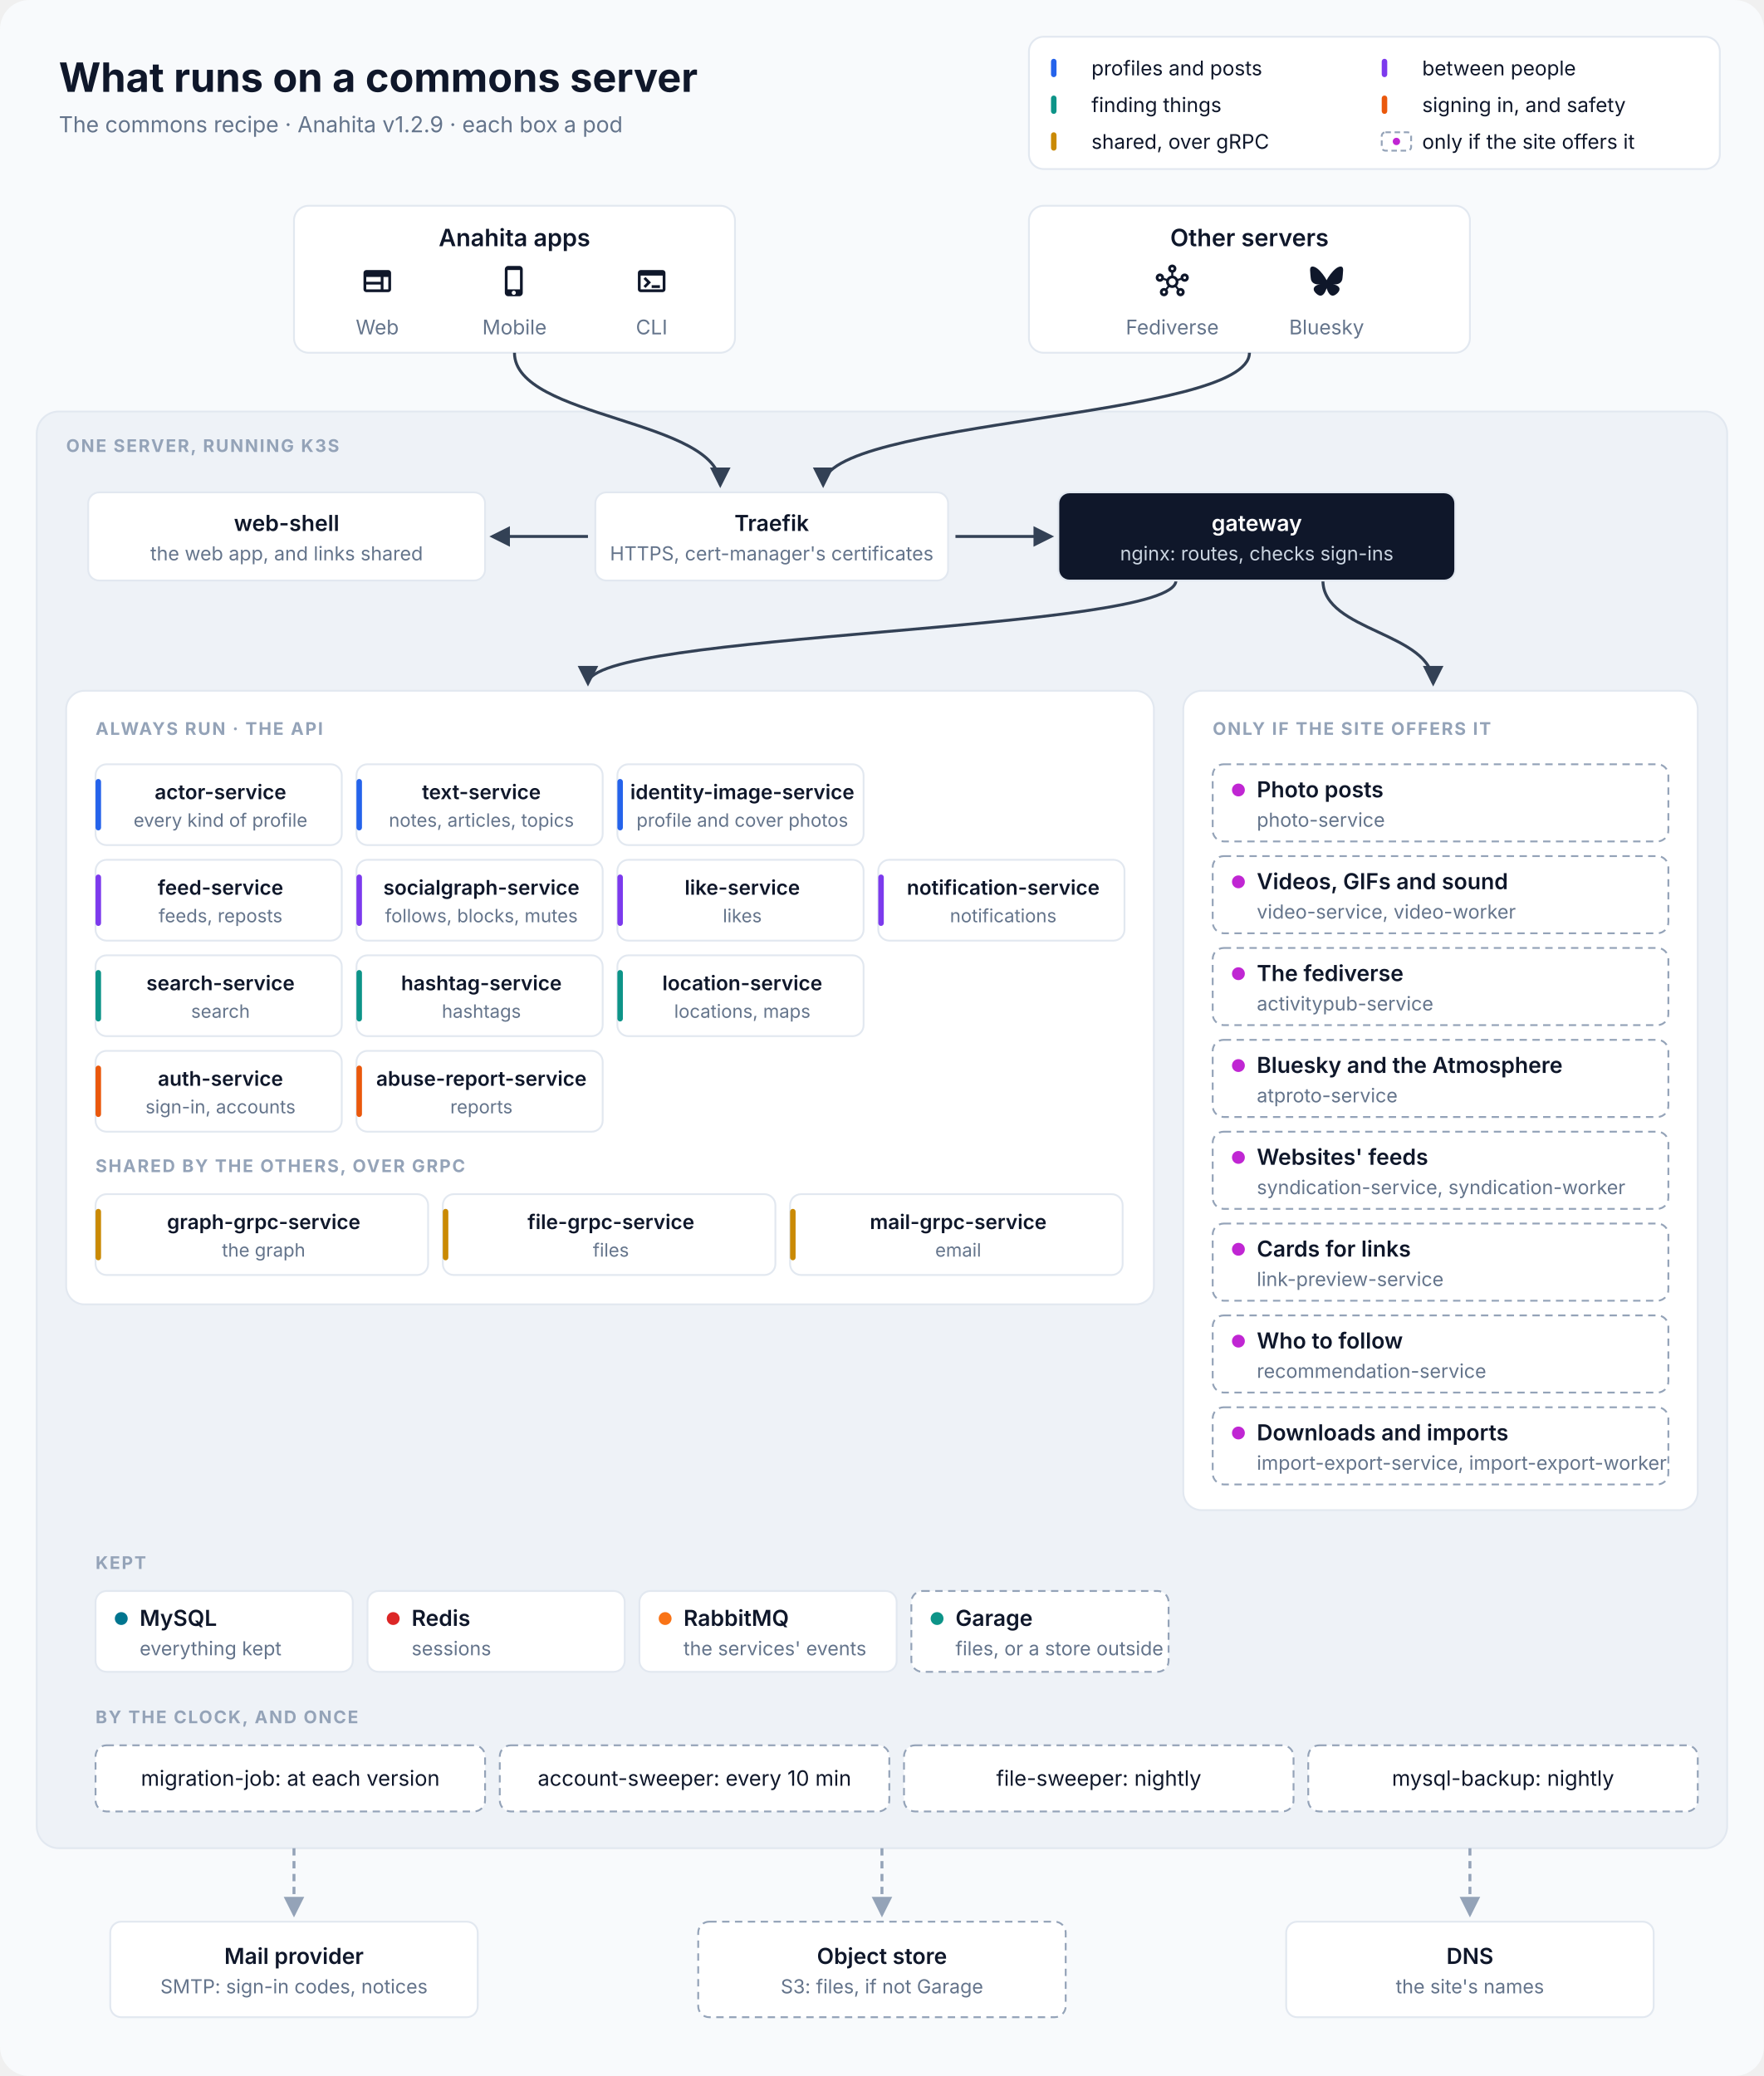
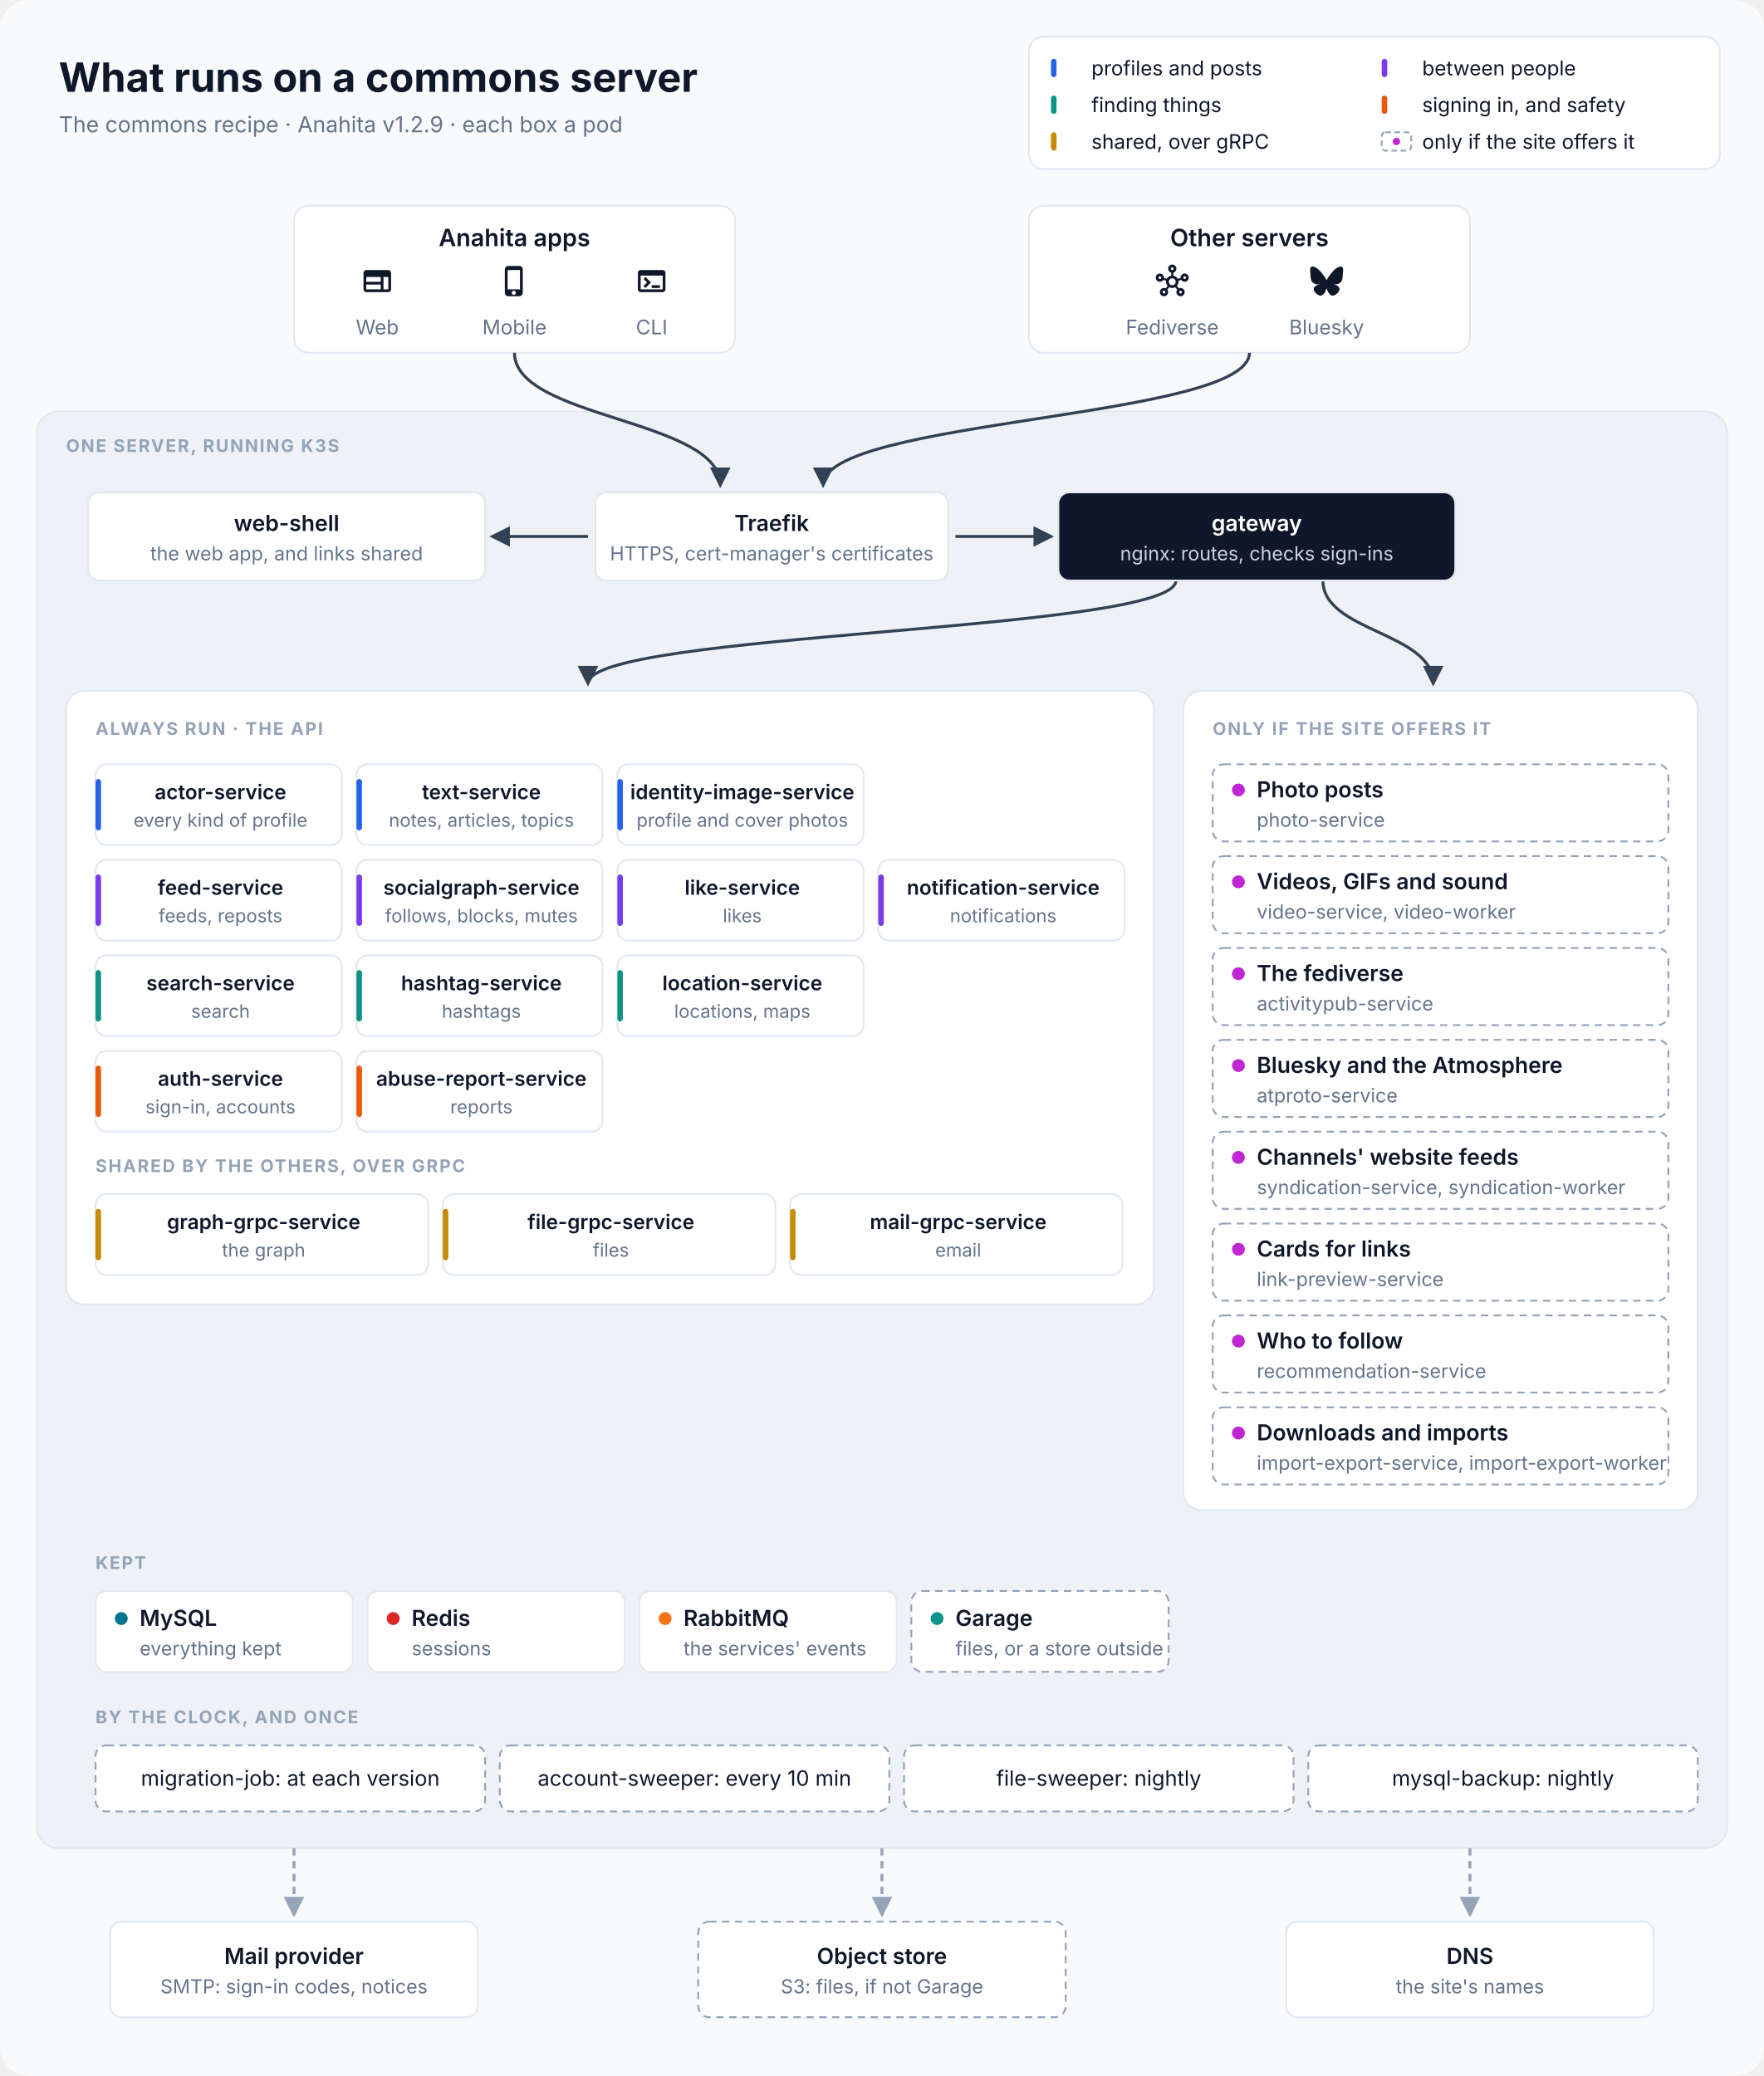
<svg xmlns="http://www.w3.org/2000/svg" viewBox="0 0 960 1130" width="960" height="1130" font-family="Inter, 'SF Pro Text', 'Segoe UI', Helvetica, Arial, sans-serif" role="img" aria-labelledby="title desc">
  <defs>
    <marker id="in" viewBox="0 0 10 10" refX="8.5" refY="5" markerWidth="7" markerHeight="7" orient="auto-start-reverse">
      <path d="M0,0 L10,5 L0,10 z" fill="#334155" />
    </marker>
    <marker id="out" viewBox="0 0 10 10" refX="8.5" refY="5" markerWidth="7" markerHeight="7" orient="auto-start-reverse">
      <path d="M0,0 L10,5 L0,10 z" fill="#94A3B8" />
    </marker>
  </defs>
  <rect width="960" height="1130" rx="16" fill="#F8FAFC" />
  <text x="32" y="50" font-size="22" fill="#0F172A" text-anchor="start" font-weight="700">What runs on a commons server</text>
  <text x="32" y="72" font-size="12" fill="#64748B" text-anchor="start">The commons recipe · Anahita v1.2.9 · each box a pod</text>
  <rect x="560" y="20" width="376" height="72" rx="8" fill="#FFFFFF" stroke="#E2E8F0" />
  <rect x="572" y="32" width="3" height="10" rx="1.5" fill="#2563EB" />
  <text x="594" y="41" font-size="11" fill="#0F172A" text-anchor="start">profiles and posts</text>
  <rect x="752" y="32" width="3" height="10" rx="1.5" fill="#7C3AED" />
  <text x="774" y="41" font-size="11" fill="#0F172A" text-anchor="start">between people</text>
  <rect x="572" y="52" width="3" height="10" rx="1.5" fill="#0D9488" />
  <text x="594" y="61" font-size="11" fill="#0F172A" text-anchor="start">finding things</text>
  <rect x="752" y="52" width="3" height="10" rx="1.5" fill="#EA580C" />
  <text x="774" y="61" font-size="11" fill="#0F172A" text-anchor="start">signing in, and safety</text>
  <rect x="572" y="72" width="3" height="10" rx="1.5" fill="#CA8A04" />
  <text x="594" y="81" font-size="11" fill="#0F172A" text-anchor="start">shared, over gRPC</text>
  <rect x="752" y="72" width="16" height="10" rx="2" fill="#FFFFFF" stroke="#94A3B8" stroke-dasharray="3 2" />
  <circle cx="760" cy="77" r="2" fill="#C026D3" />
  <text x="774" y="81" font-size="11" fill="#0F172A" text-anchor="start">only if the site offers it</text>
  <rect x="160" y="112" width="240" height="80" rx="8" fill="#FFFFFF" stroke="#E2E8F0" />
  <text x="280.0" y="134" font-size="13" fill="#0F172A" text-anchor="middle" font-weight="600">Anahita apps</text>
  <path transform="translate(196.333 144) scale(0.75)" d="M20 4H4c-1.1 0-1.99.9-1.99 2L2 18c0 1.1.9 2 2 2h16c1.1 0 2-.9 2-2V6c0-1.1-.9-2-2-2M4 9h10.5v3.5H4zm0 5.5h10.5V18H4zM20 18h-3.5V9H20z" fill="#0F172A" />
  <text x="205.333" y="182" font-size="11" fill="#64748B" text-anchor="middle">Web</text>
  <path transform="translate(271 144) scale(0.75)" d="M15.5 1h-8C6.12 1 5 2.12 5 3.5v17C5 21.88 6.12 23 7.5 23h8c1.38 0 2.5-1.12 2.5-2.5v-17C18 2.12 16.88 1 15.5 1m-4 21c-.83 0-1.5-.67-1.5-1.5s.67-1.5 1.5-1.5 1.5.67 1.5 1.5-.67 1.5-1.5 1.5m4.5-4H7V4h9z" fill="#0F172A" />
  <text x="280.0" y="182" font-size="11" fill="#64748B" text-anchor="middle">Mobile</text>
  <path transform="translate(345.667 144) scale(0.75)" d="M20 4H4c-1.11 0-2 .9-2 2v12c0 1.1.89 2 2 2h16c1.1 0 2-.9 2-2V6c0-1.1-.89-2-2-2m0 14H4V8h16zm-2-1h-6v-2h6zM7.5 17l-1.41-1.41L8.67 13l-2.59-2.59L7.5 9l4 4z" fill="#0F172A" />
  <text x="354.667" y="182" font-size="11" fill="#64748B" text-anchor="middle">CLI</text>
  <rect x="560" y="112" width="240" height="80" rx="8" fill="#FFFFFF" stroke="#E2E8F0" />
  <text x="680.0" y="134" font-size="13" fill="#0F172A" text-anchor="middle" font-weight="600">Other servers</text>
  <path transform="translate(629 144) scale(0.75)" d="M21 6.5c-1.66 0-3 1.34-3 3 0 .07 0 .14.01.21l-2.03.68c-.64-1.21-1.82-2.09-3.22-2.32V5.91C14.04 5.57 15 4.4 15 3c0-1.66-1.34-3-3-3S9 1.34 9 3c0 1.4.96 2.57 2.25 2.91v2.16c-1.4.23-2.58 1.11-3.22 2.32l-2.04-.68C6 9.64 6 9.57 6 9.5c0-1.66-1.34-3-3-3s-3 1.34-3 3 1.34 3 3 3c1.06 0 1.98-.55 2.52-1.37l2.03.68c-.2 1.29.17 2.66 1.09 3.69l-1.41 1.77Q6.66 17 6 17c-1.66 0-3 1.34-3 3s1.34 3 3 3 3-1.34 3-3c0-.68-.22-1.3-.6-1.8l1.41-1.77c1.36.76 3.02.75 4.37 0l1.41 1.77c-.37.5-.59 1.12-.59 1.8 0 1.66 1.34 3 3 3s3-1.34 3-3-1.34-3-3-3c-.44 0-.85.09-1.23.26l-1.41-1.77c.93-1.04 1.29-2.4 1.09-3.69l2.03-.68c.53.82 1.46 1.37 2.52 1.37 1.66 0 3-1.34 3-3S22.66 6.5 21 6.5m-18 4c-.55 0-1-.45-1-1s.45-1 1-1 1 .45 1 1-.45 1-1 1M6 21c-.55 0-1-.45-1-1s.45-1 1-1 1 .45 1 1-.45 1-1 1m5-18c0-.55.45-1 1-1s1 .45 1 1-.45 1-1 1-1-.45-1-1m1 12c-1.38 0-2.5-1.12-2.5-2.5S10.62 10 12 10s2.5 1.12 2.5 2.5S13.38 15 12 15m6 4c.55 0 1 .45 1 1s-.45 1-1 1-1-.45-1-1 .45-1 1-1m3-8.5c-.55 0-1-.45-1-1s.45-1 1-1 1 .45 1 1-.45 1-1 1" fill="#0F172A" />
  <text x="638.0" y="182" font-size="11" fill="#64748B" text-anchor="middle">Fediverse</text>
  <path transform="translate(713 144) scale(0.75)" d="M5.202 2.857C7.954 4.922 10.913 9.11 12 11.358c1.087-2.247 4.046-6.436 6.798-8.501C20.783 1.366 24 .213 24 3.883c0 .732-.42 6.156-.667 7.037-.856 3.061-3.978 3.842-6.755 3.37 4.854.826 6.089 3.562 3.422 6.299-5.065 5.196-7.28-1.304-7.847-2.97-.104-.305-.152-.448-.153-.327 0-.121-.05.022-.153.327-.568 1.666-2.782 8.166-7.847 2.97-2.667-2.737-1.432-5.473 3.422-6.3-2.777.473-5.899-.308-6.755-3.369C.42 10.04 0 4.615 0 3.883c0-3.67 3.217-2.517 5.202-1.026" fill="#0F172A" />
  <text x="722.0" y="182" font-size="11" fill="#64748B" text-anchor="middle">Bluesky</text>
  <rect x="20" y="224" width="920" height="782" rx="12" fill="#EEF2F7" stroke="#E2E8F0" />
  <text x="36" y="246" font-size="9.5" fill="#94A3B8" text-anchor="start" font-weight="700" letter-spacing="0.8">ONE SERVER, RUNNING K3S</text>
  <path d="M280 192 C280 228 392 228 392 264" stroke="#334155" stroke-width="1.6" fill="none" marker-end="url(#in)" />
  <path d="M680 192 C680 228 448 228 448 264" stroke="#334155" stroke-width="1.6" fill="none" marker-end="url(#in)" />
  <path d="M320 292 L268 292" stroke="#334155" stroke-width="1.6" fill="none" marker-end="url(#in)" />
  <path d="M520 292 L572 292" stroke="#334155" stroke-width="1.6" fill="none" marker-end="url(#in)" />
  <path d="M640 316 C640 344 320 344 320 372" stroke="#334155" stroke-width="1.6" fill="none" marker-end="url(#in)" />
  <path d="M720 316 C720 344 780 344 780 372" stroke="#334155" stroke-width="1.6" fill="none" marker-end="url(#in)" />
  <rect x="48" y="268" width="216" height="48" rx="6" fill="#FFFFFF" stroke="#E2E8F0" />
  <text x="156.0" y="289.0" font-size="12" fill="#0F172A" text-anchor="middle" font-weight="600">web-shell</text>
  <text x="156.0" y="305.0" font-size="10.5" fill="#64748B" text-anchor="middle">the web app, and links shared</text>
  <rect x="324" y="268" width="192" height="48" rx="6" fill="#FFFFFF" stroke="#E2E8F0" />
  <text x="420.0" y="289.0" font-size="12" fill="#0F172A" text-anchor="middle" font-weight="600">Traefik</text>
  <text x="420.0" y="305.0" font-size="10.5" fill="#64748B" text-anchor="middle">HTTPS, cert-manager's certificates</text>
  <rect x="576" y="268" width="216" height="48" rx="6" fill="#0F172A" stroke="#E2E8F0" />
  <text x="684.0" y="289.0" font-size="12" fill="#FFFFFF" text-anchor="middle" font-weight="600">gateway</text>
  <text x="684.0" y="305.0" font-size="10.5" fill="#CBD5E1" text-anchor="middle">nginx: routes, checks sign-ins</text>
  <rect x="36" y="376" width="592" height="334" rx="10" fill="#FFFFFF" stroke="#E2E8F0" />
  <text x="52" y="400" font-size="9.5" fill="#94A3B8" text-anchor="start" font-weight="700" letter-spacing="0.8">ALWAYS RUN · THE API</text>
  <rect x="52" y="416" width="134" height="44" rx="6" fill="#FFFFFF" stroke="#E2E8F0" />
  <rect x="52" y="424" width="3" height="28" rx="1.5" fill="#2563EB" />
  <text x="120.0" y="435" font-size="11" fill="#0F172A" text-anchor="middle" font-weight="600">actor-service</text>
  <text x="120.0" y="450" font-size="10" fill="#64748B" text-anchor="middle">every kind of profile</text>
  <rect x="194" y="416" width="134" height="44" rx="6" fill="#FFFFFF" stroke="#E2E8F0" />
  <rect x="194" y="424" width="3" height="28" rx="1.5" fill="#2563EB" />
  <text x="262.0" y="435" font-size="11" fill="#0F172A" text-anchor="middle" font-weight="600">text-service</text>
  <text x="262.0" y="450" font-size="10" fill="#64748B" text-anchor="middle">notes, articles, topics</text>
  <rect x="336" y="416" width="134" height="44" rx="6" fill="#FFFFFF" stroke="#E2E8F0" />
  <rect x="336" y="424" width="3" height="28" rx="1.5" fill="#2563EB" />
  <text x="404.0" y="435" font-size="11" fill="#0F172A" text-anchor="middle" font-weight="600">identity-image-service</text>
  <text x="404.0" y="450" font-size="10" fill="#64748B" text-anchor="middle">profile and cover photos</text>
  <rect x="52" y="468" width="134" height="44" rx="6" fill="#FFFFFF" stroke="#E2E8F0" />
  <rect x="52" y="476" width="3" height="28" rx="1.5" fill="#7C3AED" />
  <text x="120.0" y="487" font-size="11" fill="#0F172A" text-anchor="middle" font-weight="600">feed-service</text>
  <text x="120.0" y="502" font-size="10" fill="#64748B" text-anchor="middle">feeds, reposts</text>
  <rect x="194" y="468" width="134" height="44" rx="6" fill="#FFFFFF" stroke="#E2E8F0" />
  <rect x="194" y="476" width="3" height="28" rx="1.5" fill="#7C3AED" />
  <text x="262.0" y="487" font-size="11" fill="#0F172A" text-anchor="middle" font-weight="600">socialgraph-service</text>
  <text x="262.0" y="502" font-size="10" fill="#64748B" text-anchor="middle">follows, blocks, mutes</text>
  <rect x="336" y="468" width="134" height="44" rx="6" fill="#FFFFFF" stroke="#E2E8F0" />
  <rect x="336" y="476" width="3" height="28" rx="1.5" fill="#7C3AED" />
  <text x="404.0" y="487" font-size="11" fill="#0F172A" text-anchor="middle" font-weight="600">like-service</text>
  <text x="404.0" y="502" font-size="10" fill="#64748B" text-anchor="middle">likes</text>
  <rect x="478" y="468" width="134" height="44" rx="6" fill="#FFFFFF" stroke="#E2E8F0" />
  <rect x="478" y="476" width="3" height="28" rx="1.5" fill="#7C3AED" />
  <text x="546.0" y="487" font-size="11" fill="#0F172A" text-anchor="middle" font-weight="600">notification-service</text>
  <text x="546.0" y="502" font-size="10" fill="#64748B" text-anchor="middle">notifications</text>
  <rect x="52" y="520" width="134" height="44" rx="6" fill="#FFFFFF" stroke="#E2E8F0" />
  <rect x="52" y="528" width="3" height="28" rx="1.5" fill="#0D9488" />
  <text x="120.0" y="539" font-size="11" fill="#0F172A" text-anchor="middle" font-weight="600">search-service</text>
  <text x="120.0" y="554" font-size="10" fill="#64748B" text-anchor="middle">search</text>
  <rect x="194" y="520" width="134" height="44" rx="6" fill="#FFFFFF" stroke="#E2E8F0" />
  <rect x="194" y="528" width="3" height="28" rx="1.5" fill="#0D9488" />
  <text x="262.0" y="539" font-size="11" fill="#0F172A" text-anchor="middle" font-weight="600">hashtag-service</text>
  <text x="262.0" y="554" font-size="10" fill="#64748B" text-anchor="middle">hashtags</text>
  <rect x="336" y="520" width="134" height="44" rx="6" fill="#FFFFFF" stroke="#E2E8F0" />
  <rect x="336" y="528" width="3" height="28" rx="1.5" fill="#0D9488" />
  <text x="404.0" y="539" font-size="11" fill="#0F172A" text-anchor="middle" font-weight="600">location-service</text>
  <text x="404.0" y="554" font-size="10" fill="#64748B" text-anchor="middle">locations, maps</text>
  <rect x="52" y="572" width="134" height="44" rx="6" fill="#FFFFFF" stroke="#E2E8F0" />
  <rect x="52" y="580" width="3" height="28" rx="1.5" fill="#EA580C" />
  <text x="120.0" y="591" font-size="11" fill="#0F172A" text-anchor="middle" font-weight="600">auth-service</text>
  <text x="120.0" y="606" font-size="10" fill="#64748B" text-anchor="middle">sign-in, accounts</text>
  <rect x="194" y="572" width="134" height="44" rx="6" fill="#FFFFFF" stroke="#E2E8F0" />
  <rect x="194" y="580" width="3" height="28" rx="1.5" fill="#EA580C" />
  <text x="262.0" y="591" font-size="11" fill="#0F172A" text-anchor="middle" font-weight="600">abuse-report-service</text>
  <text x="262.0" y="606" font-size="10" fill="#64748B" text-anchor="middle">reports</text>
  <text x="52" y="638" font-size="9.5" fill="#94A3B8" text-anchor="start" font-weight="700" letter-spacing="0.8">SHARED BY THE OTHERS, OVER GRPC</text>
  <rect x="52" y="650" width="181" height="44" rx="6" fill="#FFFFFF" stroke="#E2E8F0" />
  <rect x="52" y="658" width="3" height="28" rx="1.5" fill="#CA8A04" />
  <text x="143.5" y="669" font-size="11" fill="#0F172A" text-anchor="middle" font-weight="600">graph-grpc-service</text>
  <text x="143.5" y="684" font-size="10" fill="#64748B" text-anchor="middle">the graph</text>
  <rect x="241" y="650" width="181" height="44" rx="6" fill="#FFFFFF" stroke="#E2E8F0" />
  <rect x="241" y="658" width="3" height="28" rx="1.5" fill="#CA8A04" />
  <text x="332.5" y="669" font-size="11" fill="#0F172A" text-anchor="middle" font-weight="600">file-grpc-service</text>
  <text x="332.5" y="684" font-size="10" fill="#64748B" text-anchor="middle">files</text>
  <rect x="430" y="650" width="181" height="44" rx="6" fill="#FFFFFF" stroke="#E2E8F0" />
  <rect x="430" y="658" width="3" height="28" rx="1.5" fill="#CA8A04" />
  <text x="521.5" y="669" font-size="11" fill="#0F172A" text-anchor="middle" font-weight="600">mail-grpc-service</text>
  <text x="521.5" y="684" font-size="10" fill="#64748B" text-anchor="middle">email</text>
  <rect x="644" y="376" width="280" height="446" rx="10" fill="#FFFFFF" stroke="#E2E8F0" />
  <text x="660" y="400" font-size="9.5" fill="#94A3B8" text-anchor="start" font-weight="700" letter-spacing="0.8">ONLY IF THE SITE OFFERS IT</text>
  <rect x="660" y="416" width="248" height="42" rx="6" fill="#FFFFFF" stroke="#94A3B8" stroke-dasharray="4 3" />
  <circle cx="674" cy="430.0" r="3.5" fill="#C026D3" />
  <text x="684" y="434.0" font-size="12" fill="#0F172A" text-anchor="start" font-weight="600">Photo posts</text>
  <text x="684" y="450.0" font-size="10.5" fill="#64748B" text-anchor="start">photo-service</text>
  <rect x="660" y="466" width="248" height="42" rx="6" fill="#FFFFFF" stroke="#94A3B8" stroke-dasharray="4 3" />
  <circle cx="674" cy="480.0" r="3.5" fill="#C026D3" />
  <text x="684" y="484.0" font-size="12" fill="#0F172A" text-anchor="start" font-weight="600">Videos, GIFs and sound</text>
  <text x="684" y="500.0" font-size="10.5" fill="#64748B" text-anchor="start">video-service, video-worker</text>
  <rect x="660" y="516" width="248" height="42" rx="6" fill="#FFFFFF" stroke="#94A3B8" stroke-dasharray="4 3" />
  <circle cx="674" cy="530.0" r="3.5" fill="#C026D3" />
  <text x="684" y="534.0" font-size="12" fill="#0F172A" text-anchor="start" font-weight="600">The fediverse</text>
  <text x="684" y="550.0" font-size="10.5" fill="#64748B" text-anchor="start">activitypub-service</text>
  <rect x="660" y="566" width="248" height="42" rx="6" fill="#FFFFFF" stroke="#94A3B8" stroke-dasharray="4 3" />
  <circle cx="674" cy="580.0" r="3.5" fill="#C026D3" />
  <text x="684" y="584.0" font-size="12" fill="#0F172A" text-anchor="start" font-weight="600">Bluesky and the Atmosphere</text>
  <text x="684" y="600.0" font-size="10.5" fill="#64748B" text-anchor="start">atproto-service</text>
  <rect x="660" y="616" width="248" height="42" rx="6" fill="#FFFFFF" stroke="#94A3B8" stroke-dasharray="4 3" />
  <circle cx="674" cy="630.0" r="3.5" fill="#C026D3" />
-   <text x="684" y="634.0" font-size="12" fill="#0F172A" text-anchor="start" font-weight="600">Websites' feeds</text>
+   <text x="684" y="634.0" font-size="12" fill="#0F172A" text-anchor="start" font-weight="600">Channels' website feeds</text>
  <text x="684" y="650.0" font-size="10.5" fill="#64748B" text-anchor="start">syndication-service, syndication-worker</text>
  <rect x="660" y="666" width="248" height="42" rx="6" fill="#FFFFFF" stroke="#94A3B8" stroke-dasharray="4 3" />
  <circle cx="674" cy="680.0" r="3.5" fill="#C026D3" />
  <text x="684" y="684.0" font-size="12" fill="#0F172A" text-anchor="start" font-weight="600">Cards for links</text>
  <text x="684" y="700.0" font-size="10.5" fill="#64748B" text-anchor="start">link-preview-service</text>
  <rect x="660" y="716" width="248" height="42" rx="6" fill="#FFFFFF" stroke="#94A3B8" stroke-dasharray="4 3" />
  <circle cx="674" cy="730.0" r="3.5" fill="#C026D3" />
  <text x="684" y="734.0" font-size="12" fill="#0F172A" text-anchor="start" font-weight="600">Who to follow</text>
  <text x="684" y="750.0" font-size="10.5" fill="#64748B" text-anchor="start">recommendation-service</text>
  <rect x="660" y="766" width="248" height="42" rx="6" fill="#FFFFFF" stroke="#94A3B8" stroke-dasharray="4 3" />
  <circle cx="674" cy="780.0" r="3.5" fill="#C026D3" />
  <text x="684" y="784.0" font-size="12" fill="#0F172A" text-anchor="start" font-weight="600">Downloads and imports</text>
  <text x="684" y="800.0" font-size="10.5" fill="#64748B" text-anchor="start">import-export-service, import-export-worker</text>
  <text x="52" y="854" font-size="9.5" fill="#94A3B8" text-anchor="start" font-weight="700" letter-spacing="0.8">KEPT</text>
  <rect x="52" y="866" width="140" height="44" rx="6" fill="#FFFFFF" stroke="#E2E8F0" />
  <circle cx="66" cy="881.0" r="3.5" fill="#00758F" />
  <text x="76" y="885.0" font-size="12" fill="#0F172A" text-anchor="start" font-weight="600">MySQL</text>
  <text x="76" y="901.0" font-size="10.5" fill="#64748B" text-anchor="start">everything kept</text>
  <rect x="200" y="866" width="140" height="44" rx="6" fill="#FFFFFF" stroke="#E2E8F0" />
  <circle cx="214" cy="881.0" r="3.5" fill="#DC2626" />
  <text x="224" y="885.0" font-size="12" fill="#0F172A" text-anchor="start" font-weight="600">Redis</text>
  <text x="224" y="901.0" font-size="10.5" fill="#64748B" text-anchor="start">sessions</text>
  <rect x="348" y="866" width="140" height="44" rx="6" fill="#FFFFFF" stroke="#E2E8F0" />
  <circle cx="362" cy="881.0" r="3.5" fill="#F97316" />
  <text x="372" y="885.0" font-size="12" fill="#0F172A" text-anchor="start" font-weight="600">RabbitMQ</text>
  <text x="372" y="901.0" font-size="10.5" fill="#64748B" text-anchor="start">the services' events</text>
  <rect x="496" y="866" width="140" height="44" rx="6" fill="#FFFFFF" stroke="#94A3B8" stroke-dasharray="4 3" />
  <circle cx="510" cy="881.0" r="3.5" fill="#0D9488" />
  <text x="520" y="885.0" font-size="12" fill="#0F172A" text-anchor="start" font-weight="600">Garage</text>
  <text x="520" y="901.0" font-size="10.5" fill="#64748B" text-anchor="start">files, or a store outside</text>
  <text x="52" y="938" font-size="9.5" fill="#94A3B8" text-anchor="start" font-weight="700" letter-spacing="0.8">BY THE CLOCK, AND ONCE</text>
  <rect x="52" y="950" width="212" height="36" rx="6" fill="#FFFFFF" stroke="#94A3B8" stroke-dasharray="4 3" />
  <text x="158" y="972" font-size="11.5" fill="#0F172A" text-anchor="middle">migration-job: at each version</text>
  <rect x="272" y="950" width="212" height="36" rx="6" fill="#FFFFFF" stroke="#94A3B8" stroke-dasharray="4 3" />
  <text x="378" y="972" font-size="11.5" fill="#0F172A" text-anchor="middle">account-sweeper: every 10 min</text>
  <rect x="492" y="950" width="212" height="36" rx="6" fill="#FFFFFF" stroke="#94A3B8" stroke-dasharray="4 3" />
  <text x="598" y="972" font-size="11.5" fill="#0F172A" text-anchor="middle">file-sweeper: nightly</text>
  <rect x="712" y="950" width="212" height="36" rx="6" fill="#FFFFFF" stroke="#94A3B8" stroke-dasharray="4 3" />
  <text x="818" y="972" font-size="11.5" fill="#0F172A" text-anchor="middle">mysql-backup: nightly</text>
  <path d="M160 1006 L160 1042" stroke="#94A3B8" stroke-width="1.6" fill="none" stroke-dasharray="4 3" marker-end="url(#out)" />
  <path d="M480 1006 L480 1042" stroke="#94A3B8" stroke-width="1.6" fill="none" stroke-dasharray="4 3" marker-end="url(#out)" />
  <path d="M800 1006 L800 1042" stroke="#94A3B8" stroke-width="1.6" fill="none" stroke-dasharray="4 3" marker-end="url(#out)" />
  <rect x="60" y="1046" width="200" height="52" rx="6" fill="#FFFFFF" stroke="#E2E8F0" />
  <text x="160.0" y="1069.0" font-size="12" fill="#0F172A" text-anchor="middle" font-weight="600">Mail provider</text>
  <text x="160.0" y="1085.0" font-size="10.5" fill="#64748B" text-anchor="middle">SMTP: sign-in codes, notices</text>
  <rect x="380" y="1046" width="200" height="52" rx="6" fill="#FFFFFF" stroke="#94A3B8" stroke-dasharray="4 3" />
  <text x="480.0" y="1069.0" font-size="12" fill="#0F172A" text-anchor="middle" font-weight="600">Object store</text>
  <text x="480.0" y="1085.0" font-size="10.5" fill="#64748B" text-anchor="middle">S3: files, if not Garage</text>
  <rect x="700" y="1046" width="200" height="52" rx="6" fill="#FFFFFF" stroke="#E2E8F0" />
  <text x="800.0" y="1069.0" font-size="12" fill="#0F172A" text-anchor="middle" font-weight="600">DNS</text>
  <text x="800.0" y="1085.0" font-size="10.5" fill="#64748B" text-anchor="middle">the site's names</text>
</svg>
